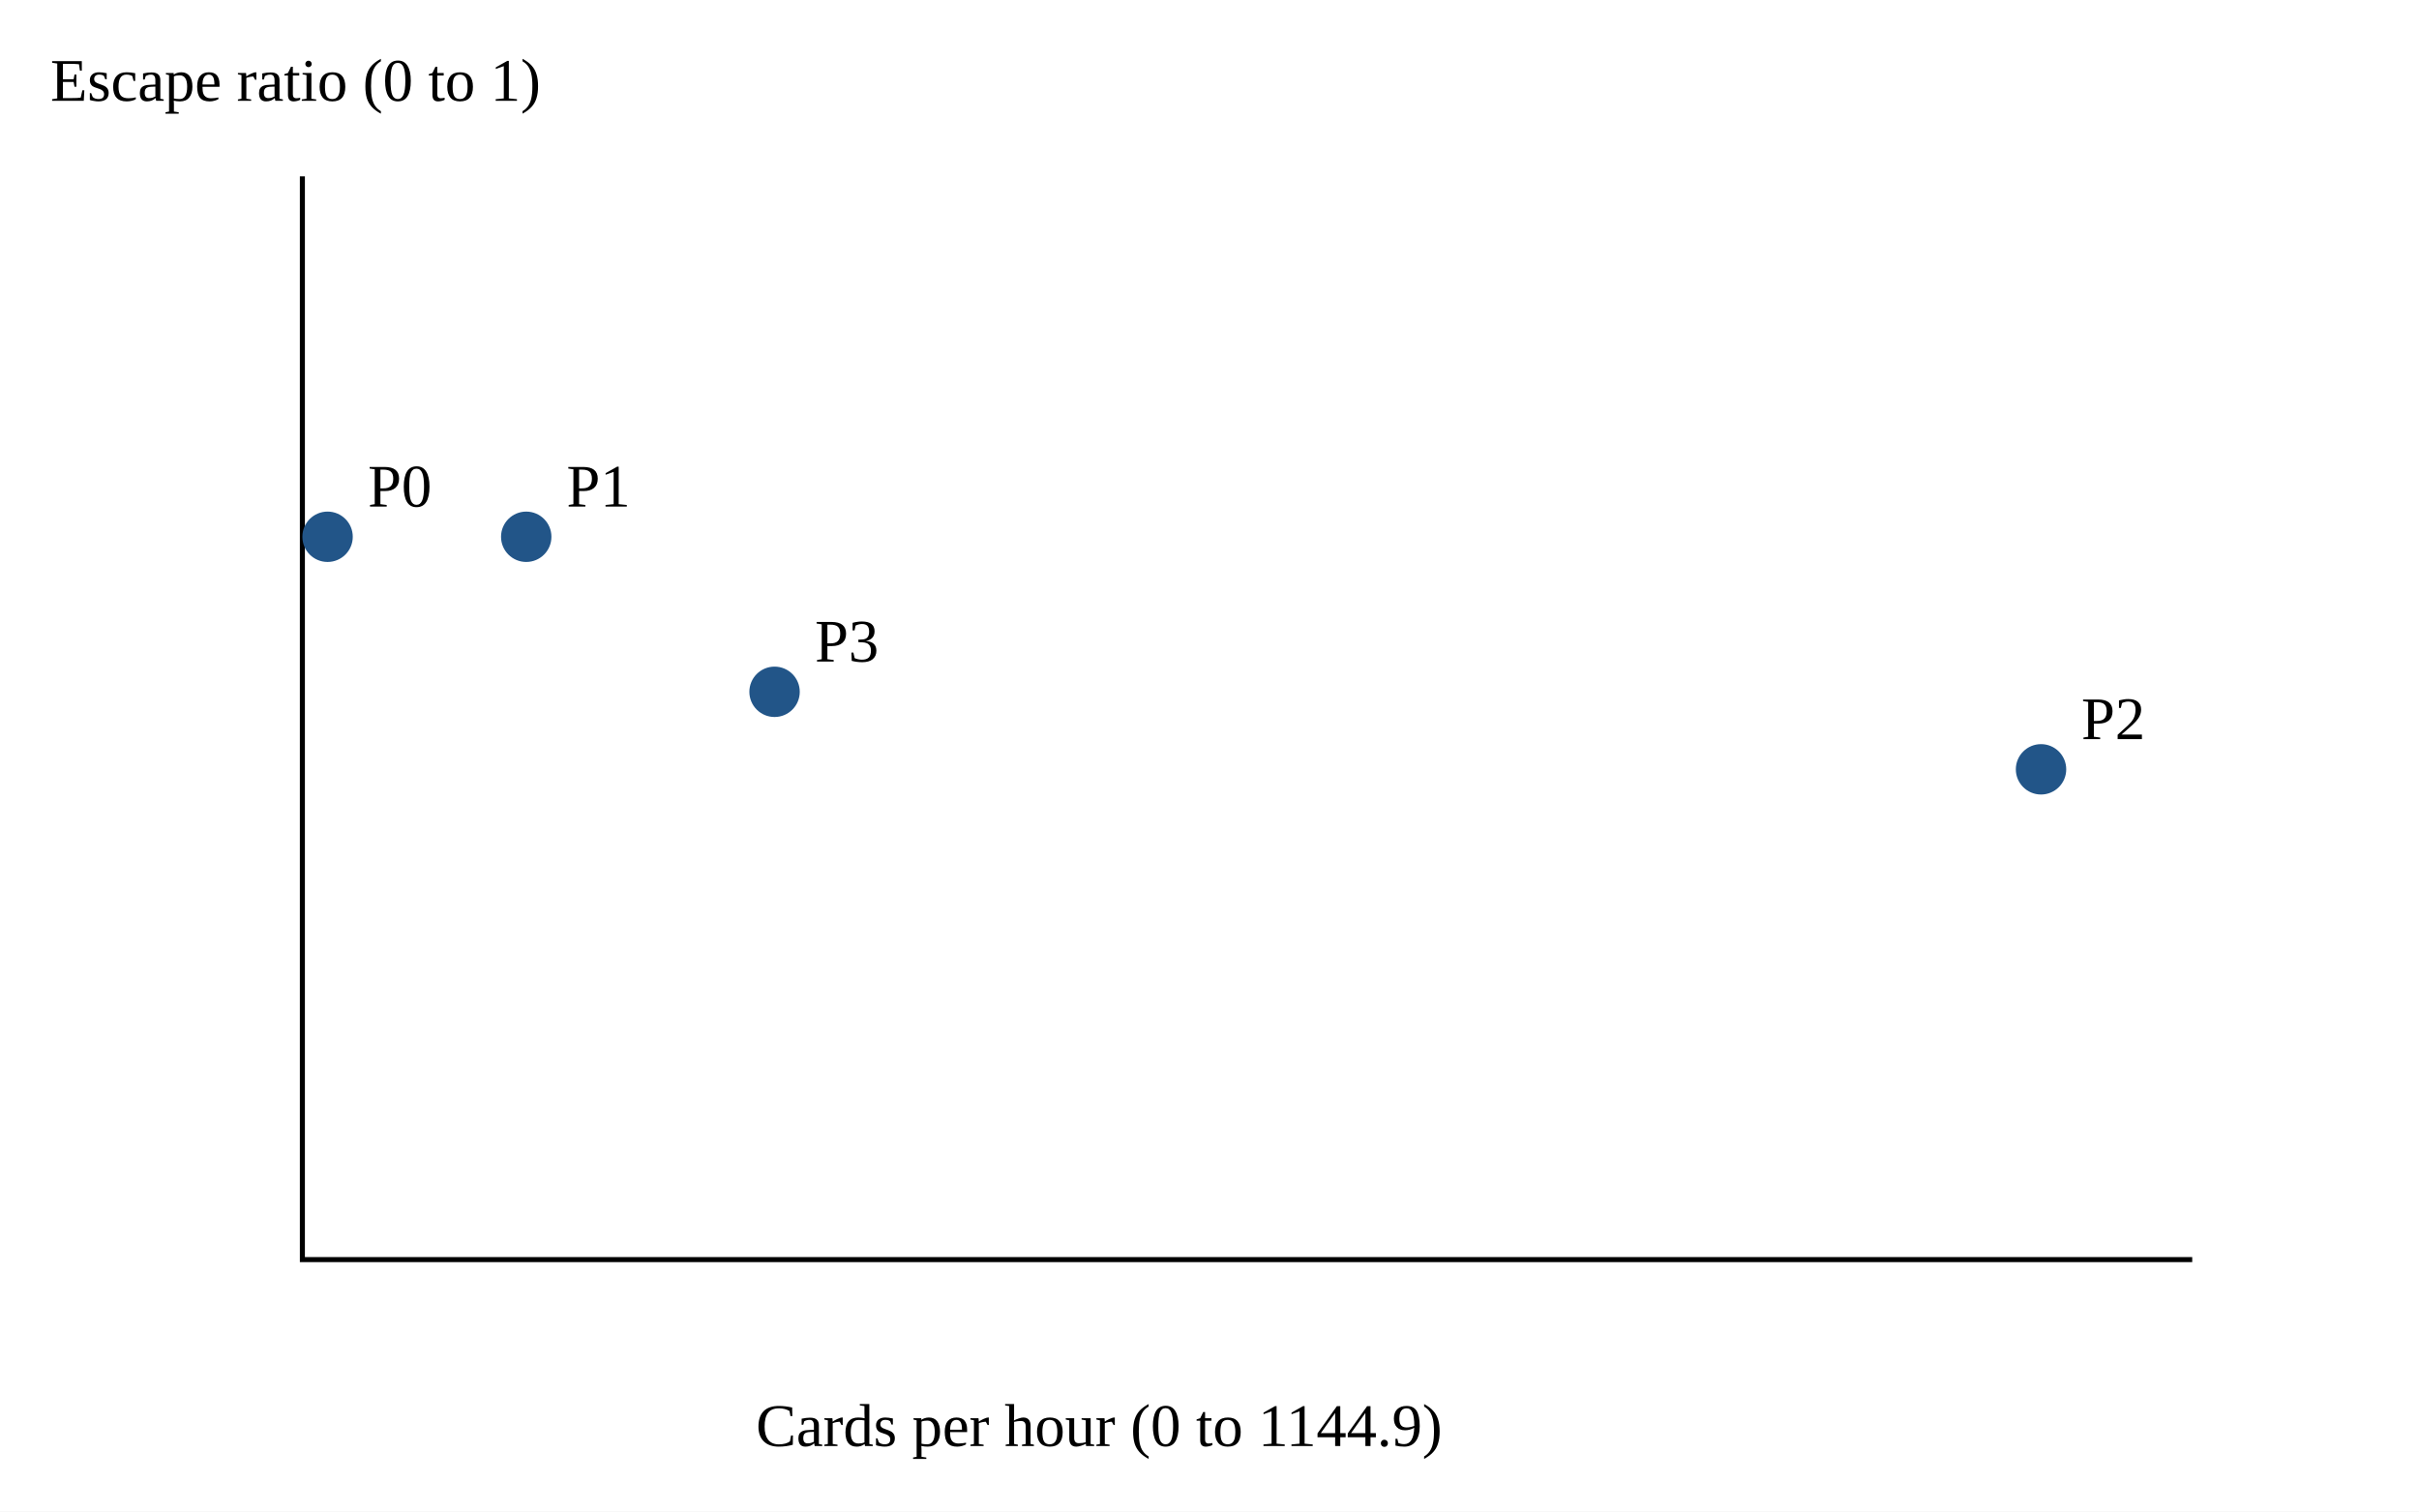
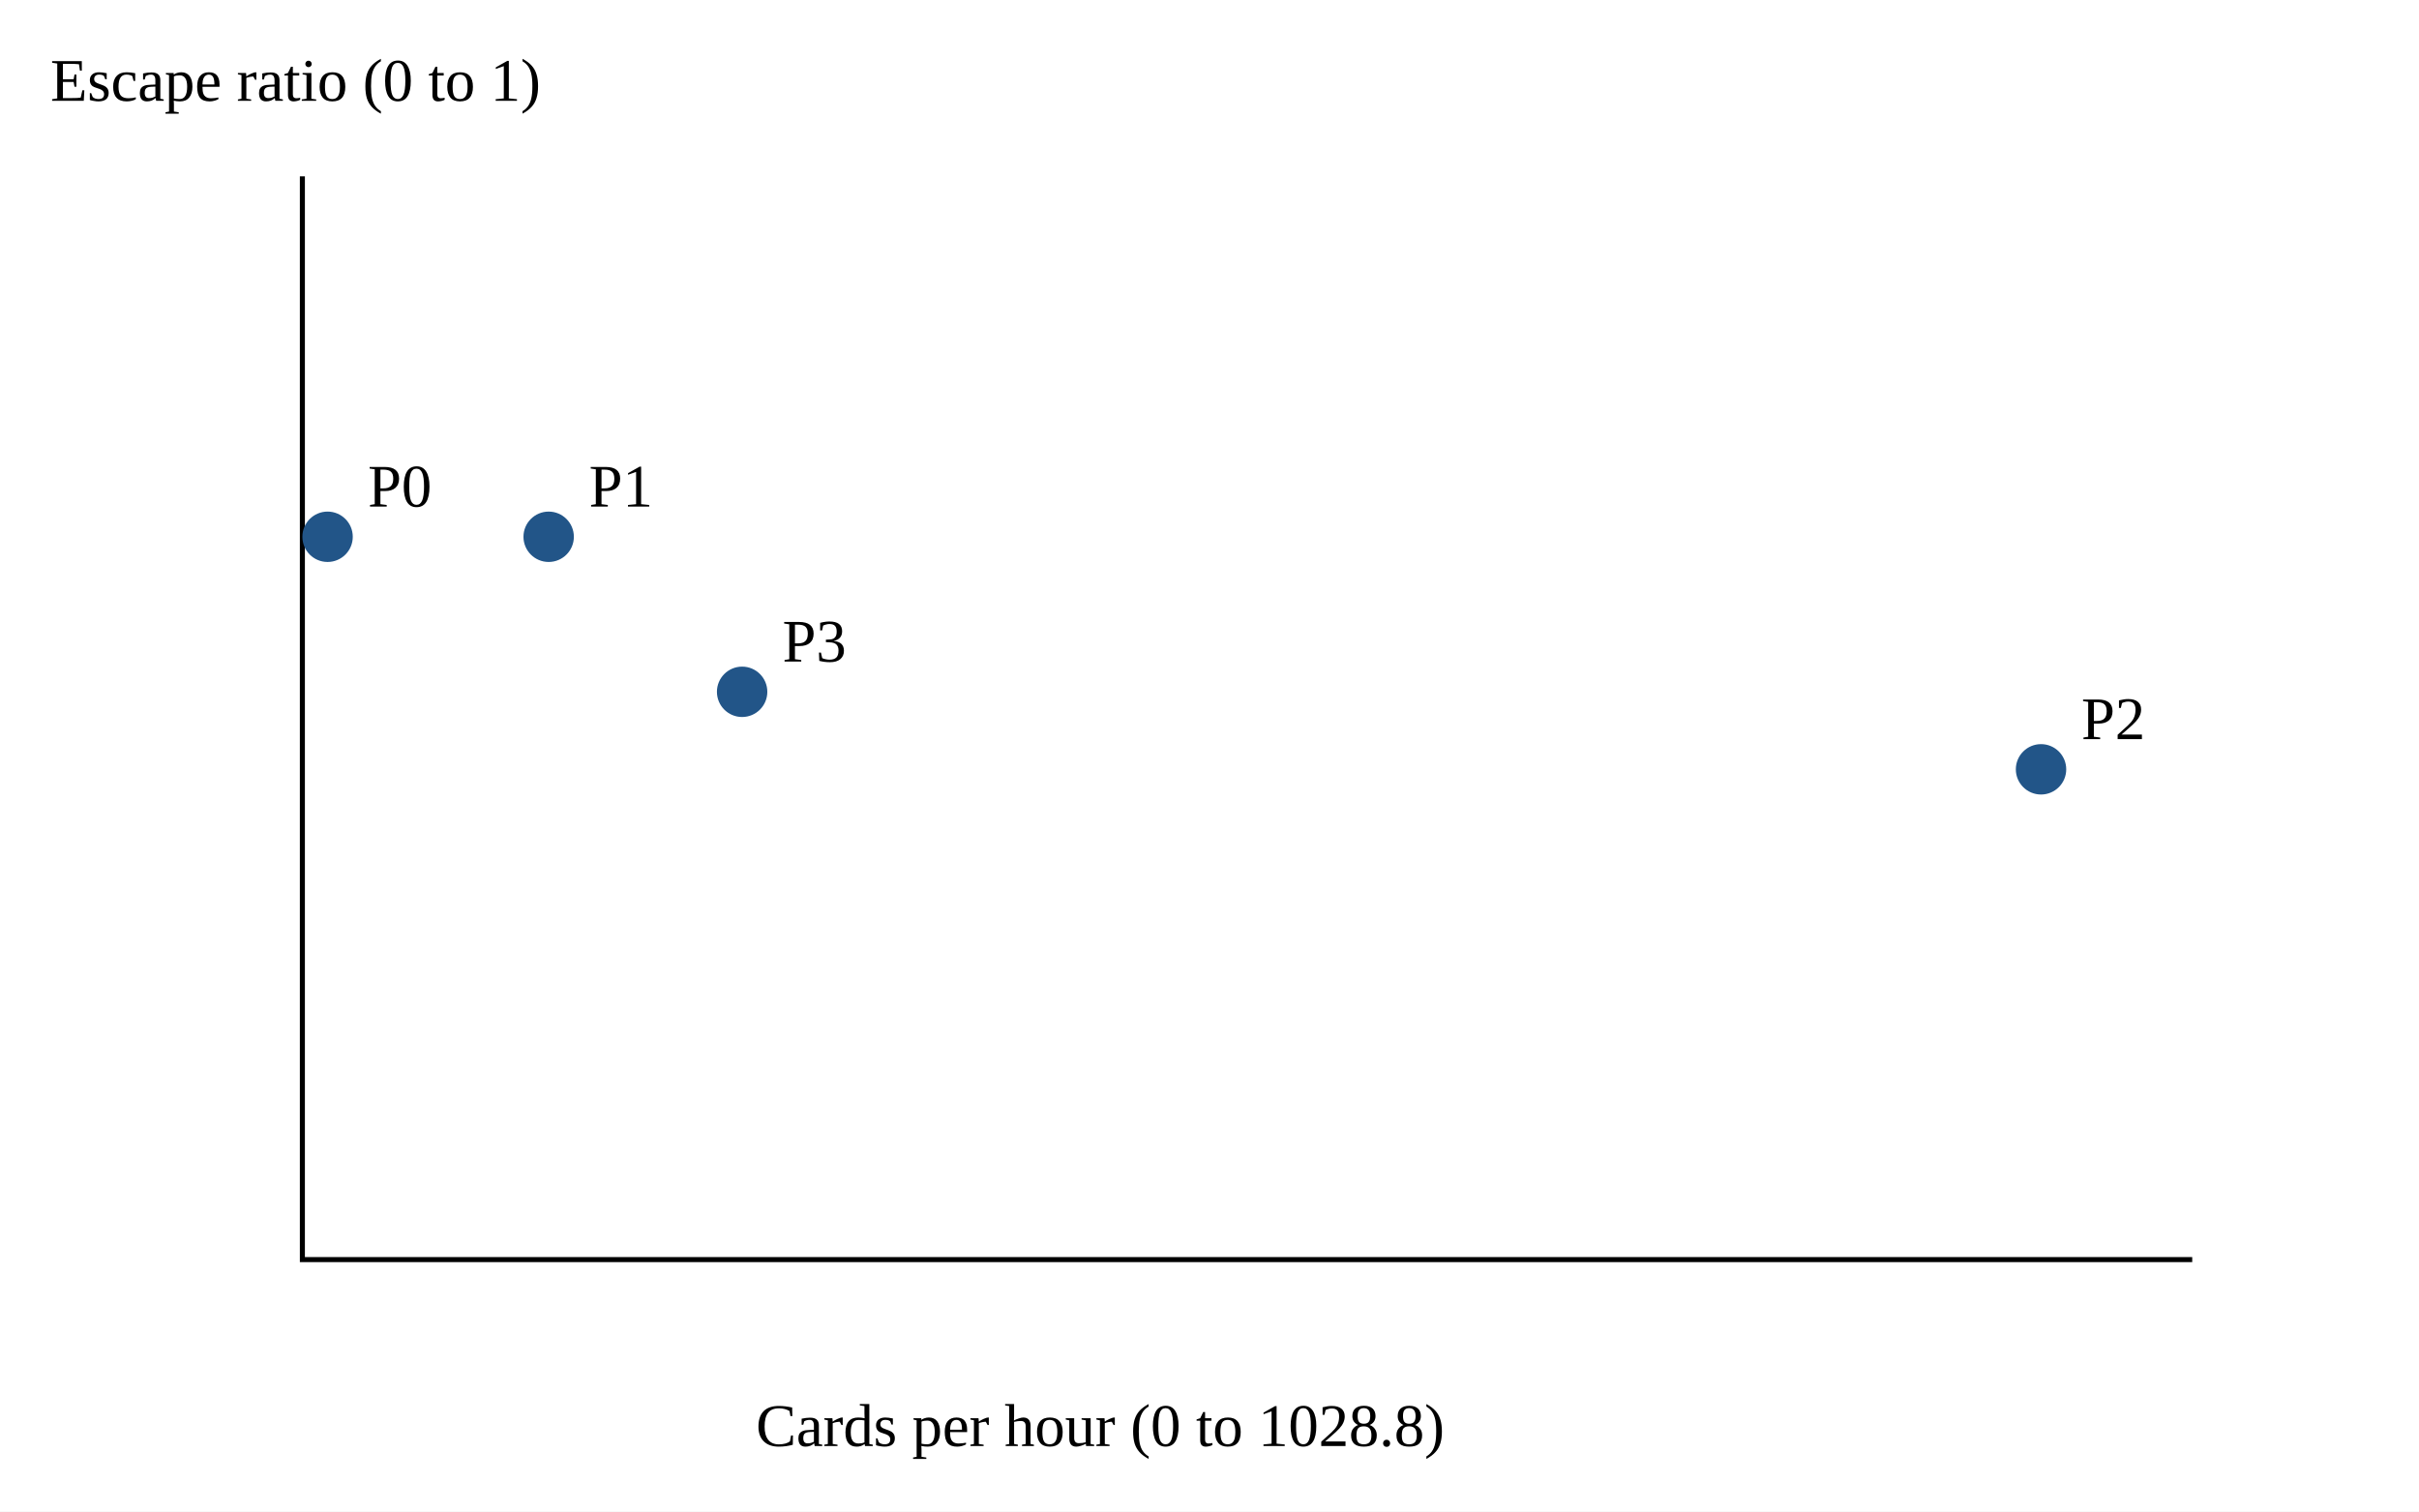
<svg xmlns="http://www.w3.org/2000/svg" width="480" height="300" viewBox="0 0 480 300">
  <rect width="480" height="300" fill="white" />
  <path d="M60 35 V250 H435" fill="none" stroke="black" />
-   <text x="150" y="287">Cards per hour (0 to 1144.9)</text>
+   <text x="150" y="287">Cards per hour (0 to 1028.8)</text>
  <text x="10" y="20">Escape ratio (0 to 1)</text>
  <circle cx="65" cy="106.538" r="5" fill="#225588" />
  <text x="73" y="100.538" font-size="12">P0</text>
-   <circle cx="104.42" cy="106.538" r="5" fill="#225588" />
-   <text x="112.42" y="100.538" font-size="12">P1</text>
+   <circle cx="108.871" cy="106.538" r="5" fill="#225588" />
+   <text x="116.871" y="100.538" font-size="12">P1</text>
  <circle cx="405" cy="152.692" r="5" fill="#225588" />
  <text x="413" y="146.692" font-size="12">P2</text>
-   <circle cx="153.696" cy="137.308" r="5" fill="#225588" />
-   <text x="161.696" y="131.308" font-size="12">P3</text>
+   <circle cx="147.258" cy="137.308" r="5" fill="#225588" />
+   <text x="155.258" y="131.308" font-size="12">P3</text>
</svg>
